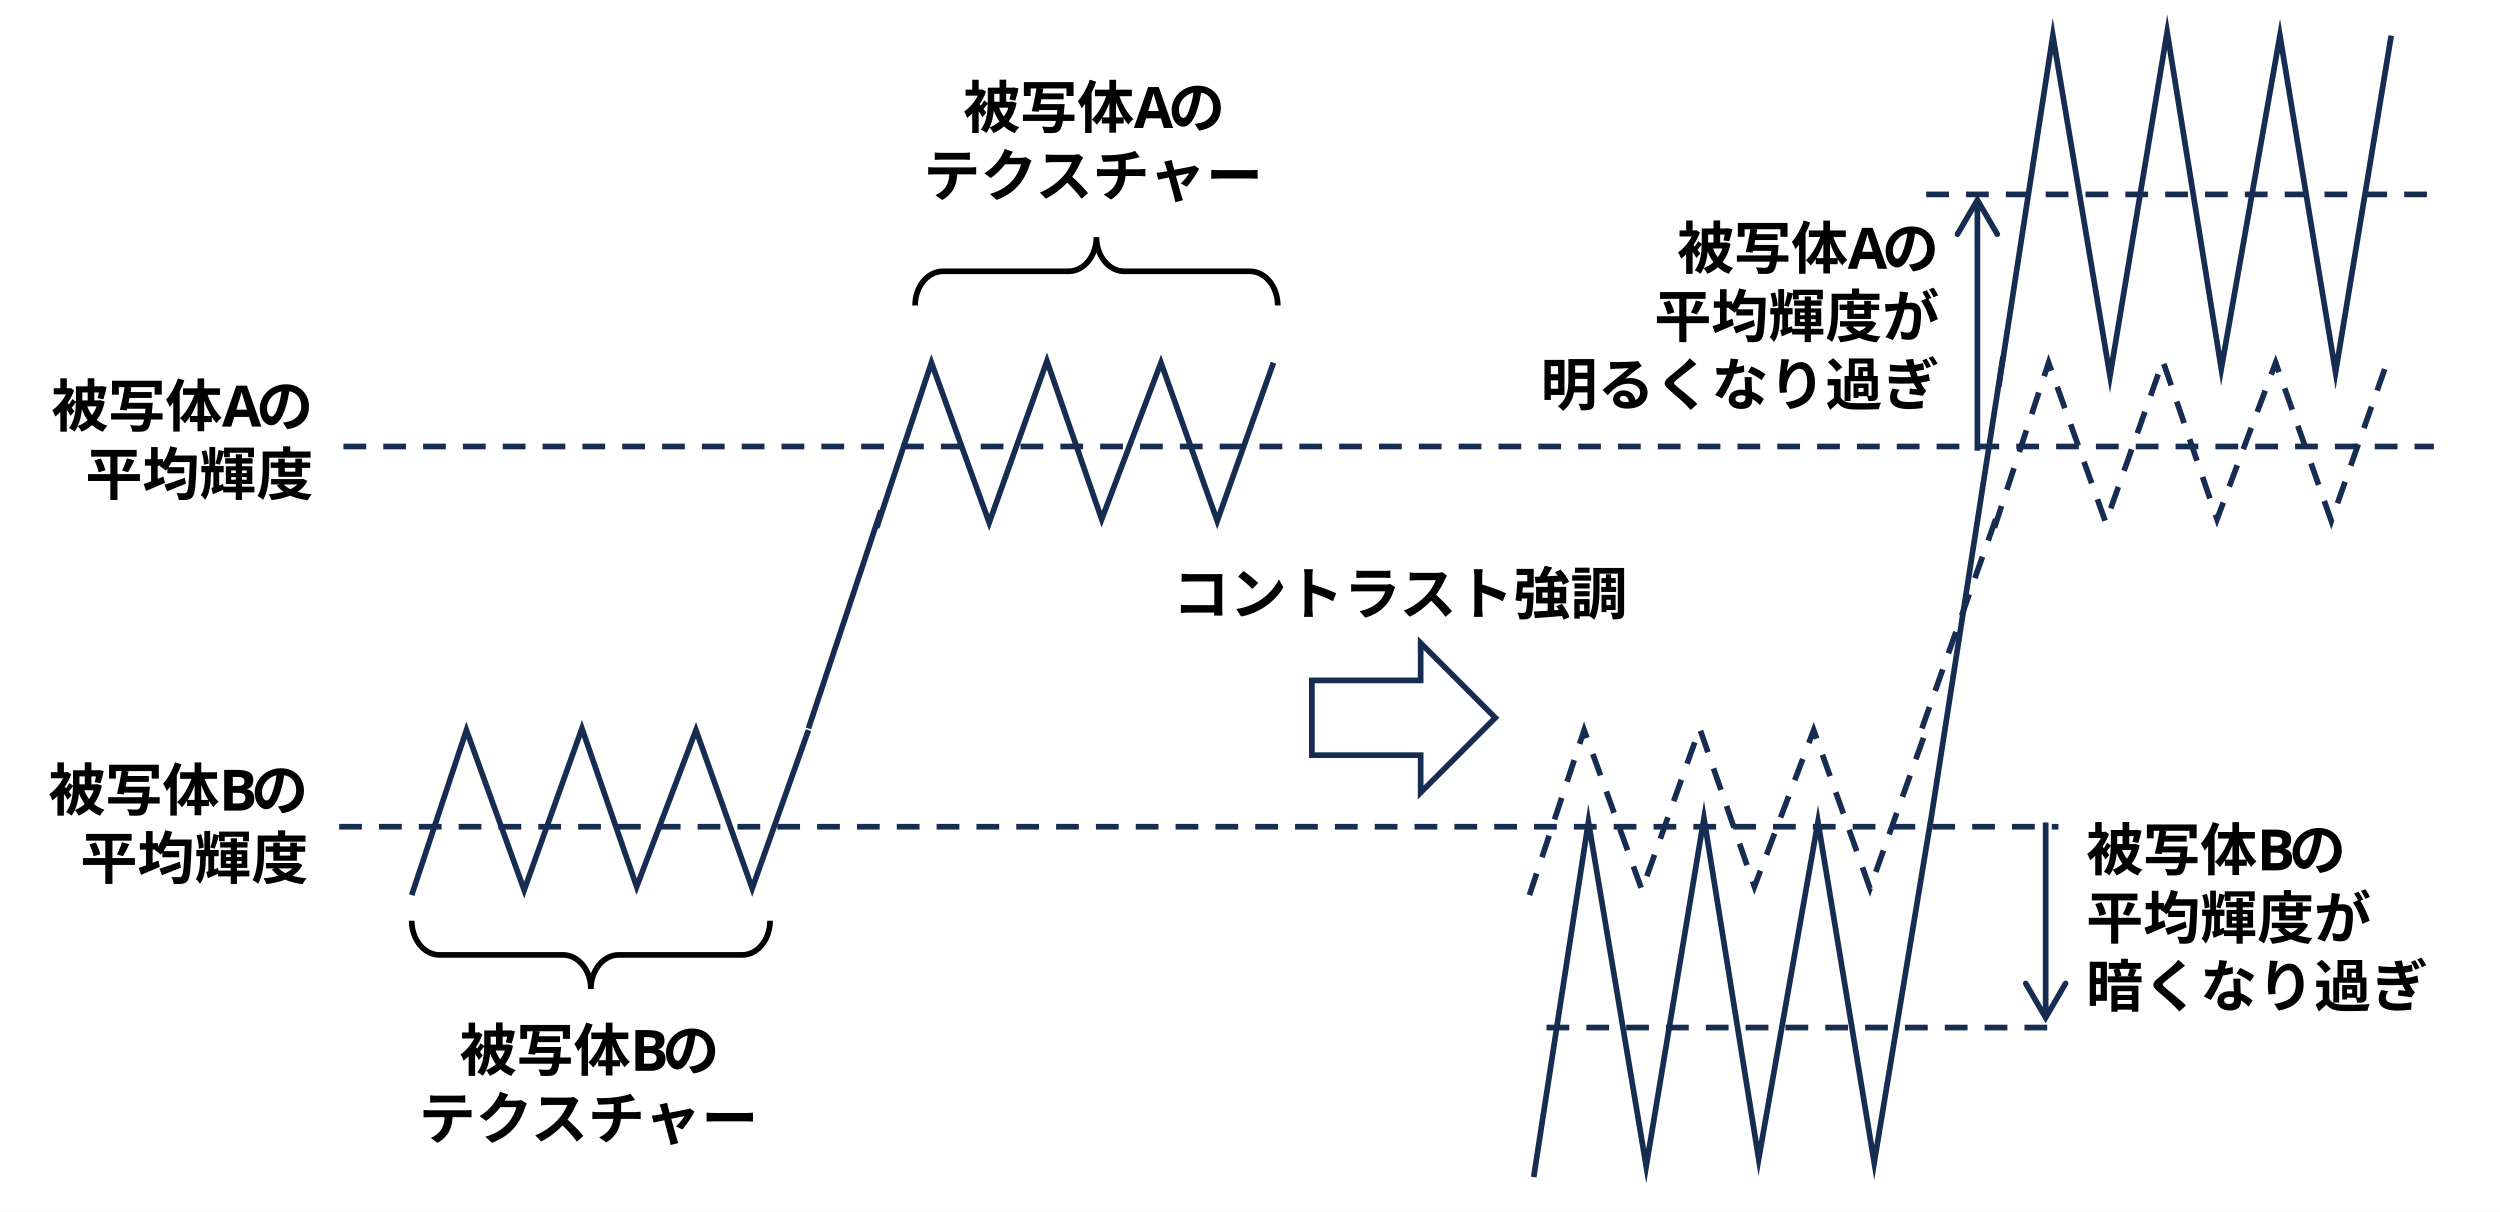
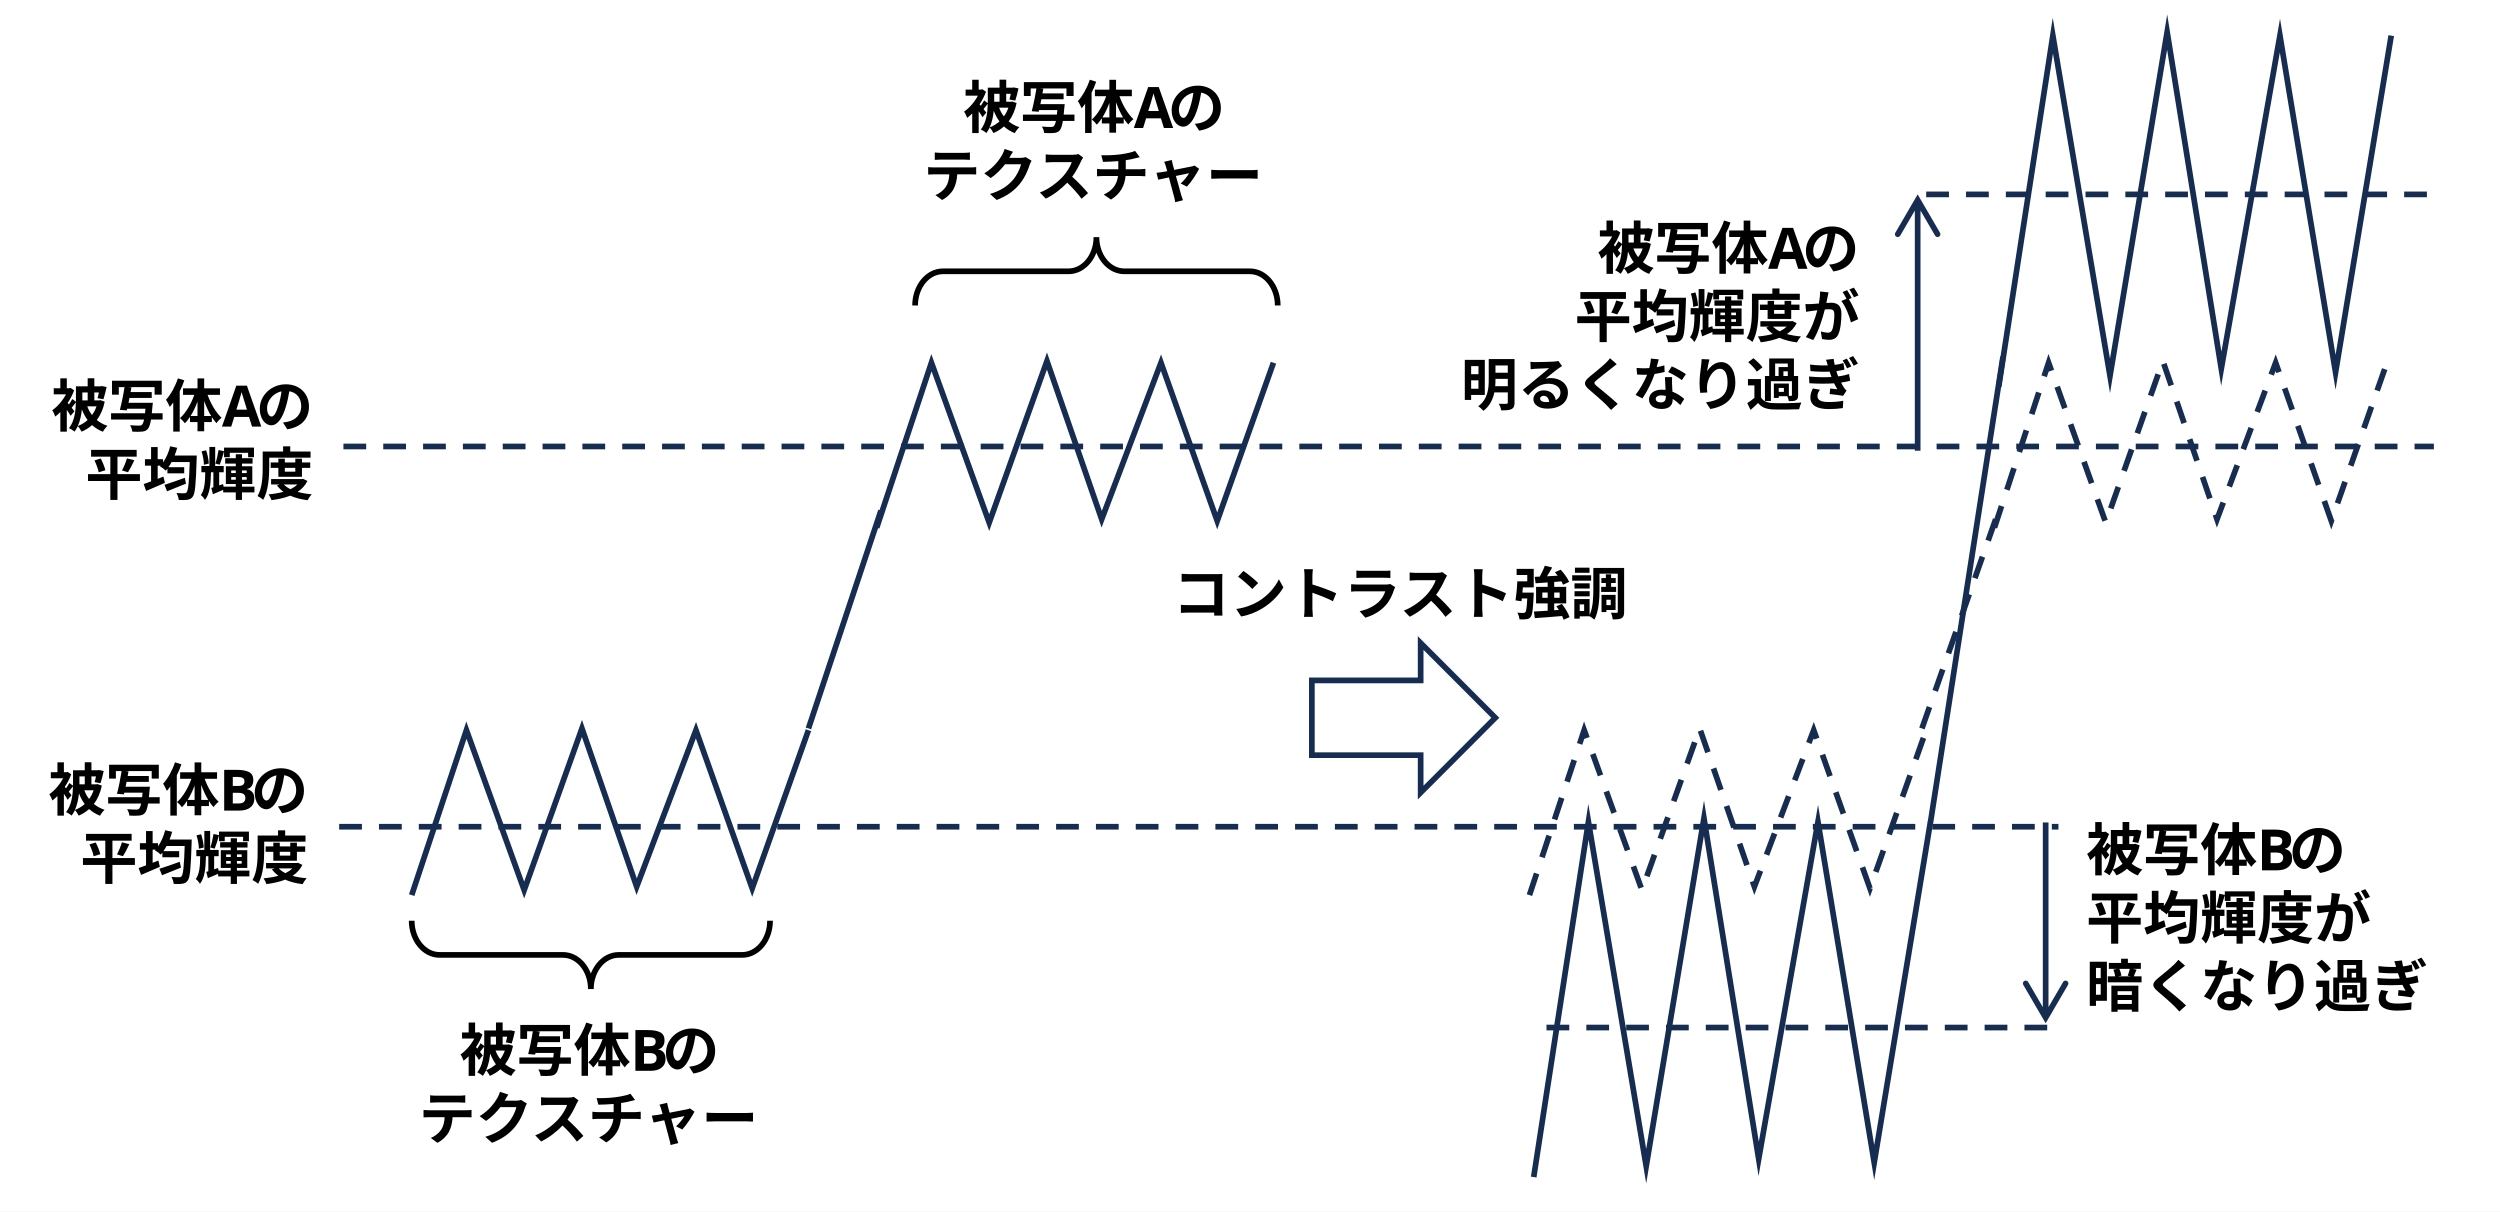
<svg xmlns="http://www.w3.org/2000/svg" width="586" height="284" overflow="hidden">
  <defs>
    <clipPath id="clip0">
      <rect x="0" y="0" width="586" height="284" />
    </clipPath>
  </defs>
  <g clip-path="url(#clip0)">
    <rect x="0" y="0" width="586" height="284.42" fill="#FFFFFF" />
    <path d="M80.5 104.654 570.5 104.654" stroke="#172C51" stroke-width="1.334" stroke-miterlimit="8" stroke-dasharray="5.335 4.001" fill="none" fill-rule="evenodd" />
    <path d="M79.5 193.786 482.5 193.786" stroke="#172C51" stroke-width="1.334" stroke-miterlimit="8" stroke-dasharray="5.335 4.001" fill="none" fill-rule="evenodd" />
    <text font-family="Yu Gothic,Yu Gothic_MSFontService,sans-serif" font-weight="700" font-size="13.357" transform="matrix(1 0 0 1.00148 12.0189 100)">被写体</text>
    <text font-family="Calibri,Calibri_MSFontService,sans-serif" font-weight="700" font-size="13.357" transform="matrix(1 0 0 1.00148 52.0302 100)">A</text>
    <text font-family="Yu Gothic,Yu Gothic_MSFontService,sans-serif" font-weight="700" font-size="13.357" transform="matrix(1 0 0 1.00148 60.0325 100)">の</text>
    <text font-family="Yu Gothic,Yu Gothic_MSFontService,sans-serif" font-weight="700" font-size="13.357" transform="matrix(1 0 0 1.00148 20.0211 116)">平均輝度</text>
    <text font-family="Yu Gothic,Yu Gothic_MSFontService,sans-serif" font-weight="700" font-size="13.357" transform="matrix(1 0 0 1.00148 11.3366 190)">被写体</text>
    <text font-family="Calibri,Calibri_MSFontService,sans-serif" font-weight="700" font-size="13.357" transform="matrix(1 0 0 1.00148 51.3479 190)">B</text>
    <text font-family="Yu Gothic,Yu Gothic_MSFontService,sans-serif" font-weight="700" font-size="13.357" transform="matrix(1 0 0 1.00148 58.8501 190)">の</text>
    <text font-family="Yu Gothic,Yu Gothic_MSFontService,sans-serif" font-weight="700" font-size="13.357" transform="matrix(1 0 0 1.00148 18.8387 206)">平均輝度</text>
    <path d="M214.5 71.606C214.5 67.181 217.425 63.594 221.033 63.594L250.467 63.594C254.075 63.594 257 60.007 257 55.582 257 60.007 259.925 63.594 263.533 63.594L292.967 63.594C296.575 63.594 299.5 67.181 299.5 71.606" stroke="#000000" stroke-width="1.336" stroke-miterlimit="8" fill="none" fill-rule="evenodd" />
    <path d="M180.5 215.819C180.5 220.244 177.575 223.831 173.967 223.831L145.033 223.831C141.425 223.831 138.5 227.418 138.5 231.842 138.5 227.418 135.575 223.831 131.967 223.831L103.033 223.831C99.425 223.831 96.5 220.244 96.5 215.819" stroke="#000000" stroke-width="1.336" stroke-miterlimit="8" fill="none" fill-rule="evenodd" />
    <text font-family="Yu Gothic,Yu Gothic_MSFontService,sans-serif" font-weight="700" font-size="13.357" transform="matrix(1 0 0 1.00148 107.724 251)">被写体</text>
    <text font-family="Calibri,Calibri_MSFontService,sans-serif" font-weight="700" font-size="13.357" transform="matrix(1 0 0 1.00148 147.736 251)">B</text>
    <text font-family="Yu Gothic,Yu Gothic_MSFontService,sans-serif" font-weight="700" font-size="13.357" transform="matrix(1 0 0 1.00148 155.238 251)">の</text>
    <text font-family="Yu Gothic,Yu Gothic_MSFontService,sans-serif" font-weight="700" font-size="13.357" transform="matrix(1 0 0 1.00148 98.135 267)">テクスチャー</text>
    <text font-family="Yu Gothic,Yu Gothic_MSFontService,sans-serif" font-weight="700" font-size="13.357" transform="matrix(1 0 0 1.00148 225.761 30)">被写体</text>
    <text font-family="Calibri,Calibri_MSFontService,sans-serif" font-weight="700" font-size="13.357" transform="matrix(1 0 0 1.00148 265.772 30)">A</text>
    <text font-family="Yu Gothic,Yu Gothic_MSFontService,sans-serif" font-weight="700" font-size="13.357" transform="matrix(1 0 0 1.00148 273.774 30)">の</text>
    <text font-family="Yu Gothic,Yu Gothic_MSFontService,sans-serif" font-weight="700" font-size="13.357" transform="matrix(1 0 0 1.00148 216.425 46)">テクスチャー</text>
    <path d="M307.5 159.486 333 159.486 333 150.723 350.5 168.248 333 185.774 333 177.011 307.5 177.011Z" stroke="#172C51" stroke-width="1.334" stroke-miterlimit="8" fill="none" fill-rule="evenodd" />
    <text font-family="Yu Gothic,Yu Gothic_MSFontService,sans-serif" font-weight="700" font-size="13.357" transform="matrix(1 0 0 1.00148 274.882 144)">コントラスト強調</text>
    <path d="M362.5 240.856 482.5 240.856" stroke="#172C51" stroke-width="1.334" stroke-miterlimit="8" stroke-dasharray="5.335 4.001" fill="none" fill-rule="evenodd" />
    <path d="M451.5 45.567 571.5 45.567" stroke="#172C51" stroke-width="1.334" stroke-miterlimit="8" stroke-dasharray="5.335 4.001" fill="none" fill-rule="evenodd" />
-     <path d="M462.833 105.656 462.833 46.89 464.167 46.89 464.167 105.656ZM458.256 54.567 463.5 45.564 468.744 54.567C468.93 54.886 468.822 55.295 468.504 55.481 468.186 55.666 467.778 55.559 467.592 55.24L462.924 47.226 464.076 47.226 459.408 55.24C459.222 55.559 458.814 55.666 458.496 55.481 458.178 55.295 458.07 54.886 458.256 54.567Z" fill="#172C51" />
-     <text font-family="Yu Gothic,Yu Gothic_MSFontService,sans-serif" font-weight="700" font-size="13.357" transform="matrix(1 0 0 1.00148 393.11 63)">被写体</text>
-     <text font-family="Calibri,Calibri_MSFontService,sans-serif" font-weight="700" font-size="13.357" transform="matrix(1 0 0 1.00148 433.122 63)">A</text>
-     <text font-family="Yu Gothic,Yu Gothic_MSFontService,sans-serif" font-weight="700" font-size="13.357" transform="matrix(1 0 0 1.00148 441.124 63)">の</text>
-     <text font-family="Yu Gothic,Yu Gothic_MSFontService,sans-serif" font-weight="700" font-size="13.357" transform="matrix(1 0 0 1.00148 387.775 79)">平均輝度が</text>
-     <text font-family="Yu Gothic,Yu Gothic_MSFontService,sans-serif" font-weight="700" font-size="13.357" transform="matrix(1 0 0 1.00148 361.101 95)">明るくなり過ぎ</text>
+     <path d="M448.833 105.656 448.833 46.89 450.167 46.89 450.167 105.656ZM444.256 54.567 449.5 45.564 454.744 54.567C454.93 54.886 454.822 55.295 454.504 55.481 454.186 55.666 453.778 55.559 453.592 55.24L448.924 47.226 450.076 47.226 445.408 55.24C445.222 55.559 444.814 55.666 444.496 55.481 444.178 55.295 444.07 54.886 444.256 54.567Z" fill="#172C51" />
+     <text font-family="Yu Gothic,Yu Gothic_MSFontService,sans-serif" font-weight="700" font-size="13.357" transform="matrix(1 0 0 1.00148 374.438 63)">被写体</text>
+     <text font-family="Calibri,Calibri_MSFontService,sans-serif" font-weight="700" font-size="13.357" transform="matrix(1 0 0 1.00148 414.449 63)">A</text>
+     <text font-family="Yu Gothic,Yu Gothic_MSFontService,sans-serif" font-weight="700" font-size="13.357" transform="matrix(1 0 0 1.00148 422.451 63)">の</text>
+     <text font-family="Yu Gothic,Yu Gothic_MSFontService,sans-serif" font-weight="700" font-size="13.357" transform="matrix(1 0 0 1.00148 369.103 79)">平均輝度が</text>
+     <text font-family="Yu Gothic,Yu Gothic_MSFontService,sans-serif" font-weight="700" font-size="13.357" transform="matrix(1 0 0 1.00148 342.428 95)">明るくなり過ぎ</text>
    <path d="M480.167 192.785 480.167 238.532 478.833 238.532 478.833 192.785ZM484.744 230.854 479.5 239.857 474.256 230.854C474.07 230.536 474.178 230.127 474.496 229.941 474.814 229.755 475.223 229.863 475.408 230.181L480.076 238.195 478.924 238.195 483.592 230.181C483.778 229.863 484.186 229.755 484.504 229.941 484.822 230.127 484.93 230.536 484.744 230.854Z" fill="#172C51" />
    <text font-family="Yu Gothic,Yu Gothic_MSFontService,sans-serif" font-weight="700" font-size="13.357" transform="matrix(1 0 0 1.00148 488.999 204)">被写体</text>
    <text font-family="Calibri,Calibri_MSFontService,sans-serif" font-weight="700" font-size="13.357" transform="matrix(1 0 0 1.00148 529.01 204)">B</text>
    <text font-family="Yu Gothic,Yu Gothic_MSFontService,sans-serif" font-weight="700" font-size="13.357" transform="matrix(1 0 0 1.00148 536.512 204)">の</text>
    <text font-family="Yu Gothic,Yu Gothic_MSFontService,sans-serif" font-weight="700" font-size="13.357" transform="matrix(1 0 0 1.00148 488.999 220)">平均輝度が</text>
    <text font-family="Yu Gothic,Yu Gothic_MSFontService,sans-serif" font-weight="700" font-size="13.357" transform="matrix(1 0 0 1.00148 488.999 236)">暗くなり過ぎ</text>
    <path d="M96.5 209.81 109.328 171.147 122.868 208.626 136.408 170.752 149.236 207.837 163.132 171.147 176.316 208.232 189.5 171.147" stroke="#172C51" stroke-width="1.334" stroke-miterlimit="8" fill="none" fill-rule="evenodd" />
    <path d="M205.5 123.683 218.328 85.019 231.868 122.499 245.408 84.625 258.236 121.71 272.132 85.019 285.316 122.105 298.5 85.019" stroke="#172C51" stroke-width="1.334" stroke-miterlimit="8" fill="none" fill-rule="evenodd" />
    <path d="M189.5 170.752 206.5 119.677" stroke="#172C51" stroke-width="1.334" stroke-miterlimit="8" fill="none" fill-rule="evenodd" />
    <path d="M358.5 209.81 371.328 171.147 384.868 208.626 398.408 170.752 411.236 207.837 425.132 171.147 438.316 208.232 451.5 171.147" stroke="#172C51" stroke-width="1.334" stroke-miterlimit="8" stroke-dasharray="5.335 4.001" fill="none" fill-rule="evenodd" />
    <path d="M467.5 123.683 480.19 85.019 493.584 122.499 506.979 84.625 519.669 121.71 533.416 85.019 546.458 122.105 559.5 85.019" stroke="#172C51" stroke-width="1.334" stroke-miterlimit="8" stroke-dasharray="5.335 4.001" fill="none" fill-rule="evenodd" />
    <path d="M450.5 170.752 468.5 119.677" stroke="#172C51" stroke-width="1.334" stroke-miterlimit="8" stroke-dasharray="5.335 4.001" fill="none" fill-rule="evenodd" />
    <path d="M359.5 275.907 372.328 192.633 385.868 273.358 399.408 191.783 412.236 271.659 426.132 192.633 439.316 272.508 452.5 192.633" stroke="#172C51" stroke-width="1.334" stroke-miterlimit="8" fill="none" fill-rule="evenodd" />
    <path d="M468.5 90.634 481.19 8.351 494.584 88.115 507.979 7.511 520.669 86.436 534.416 8.351 547.458 87.275 560.5 8.351" stroke="#172C51" stroke-width="1.334" stroke-miterlimit="8" fill="none" fill-rule="evenodd" />
    <path d="M452.5 192.785 469.5 83.623" stroke="#172C51" stroke-width="1.334" stroke-miterlimit="8" fill="none" fill-rule="evenodd" />
  </g>
</svg>
